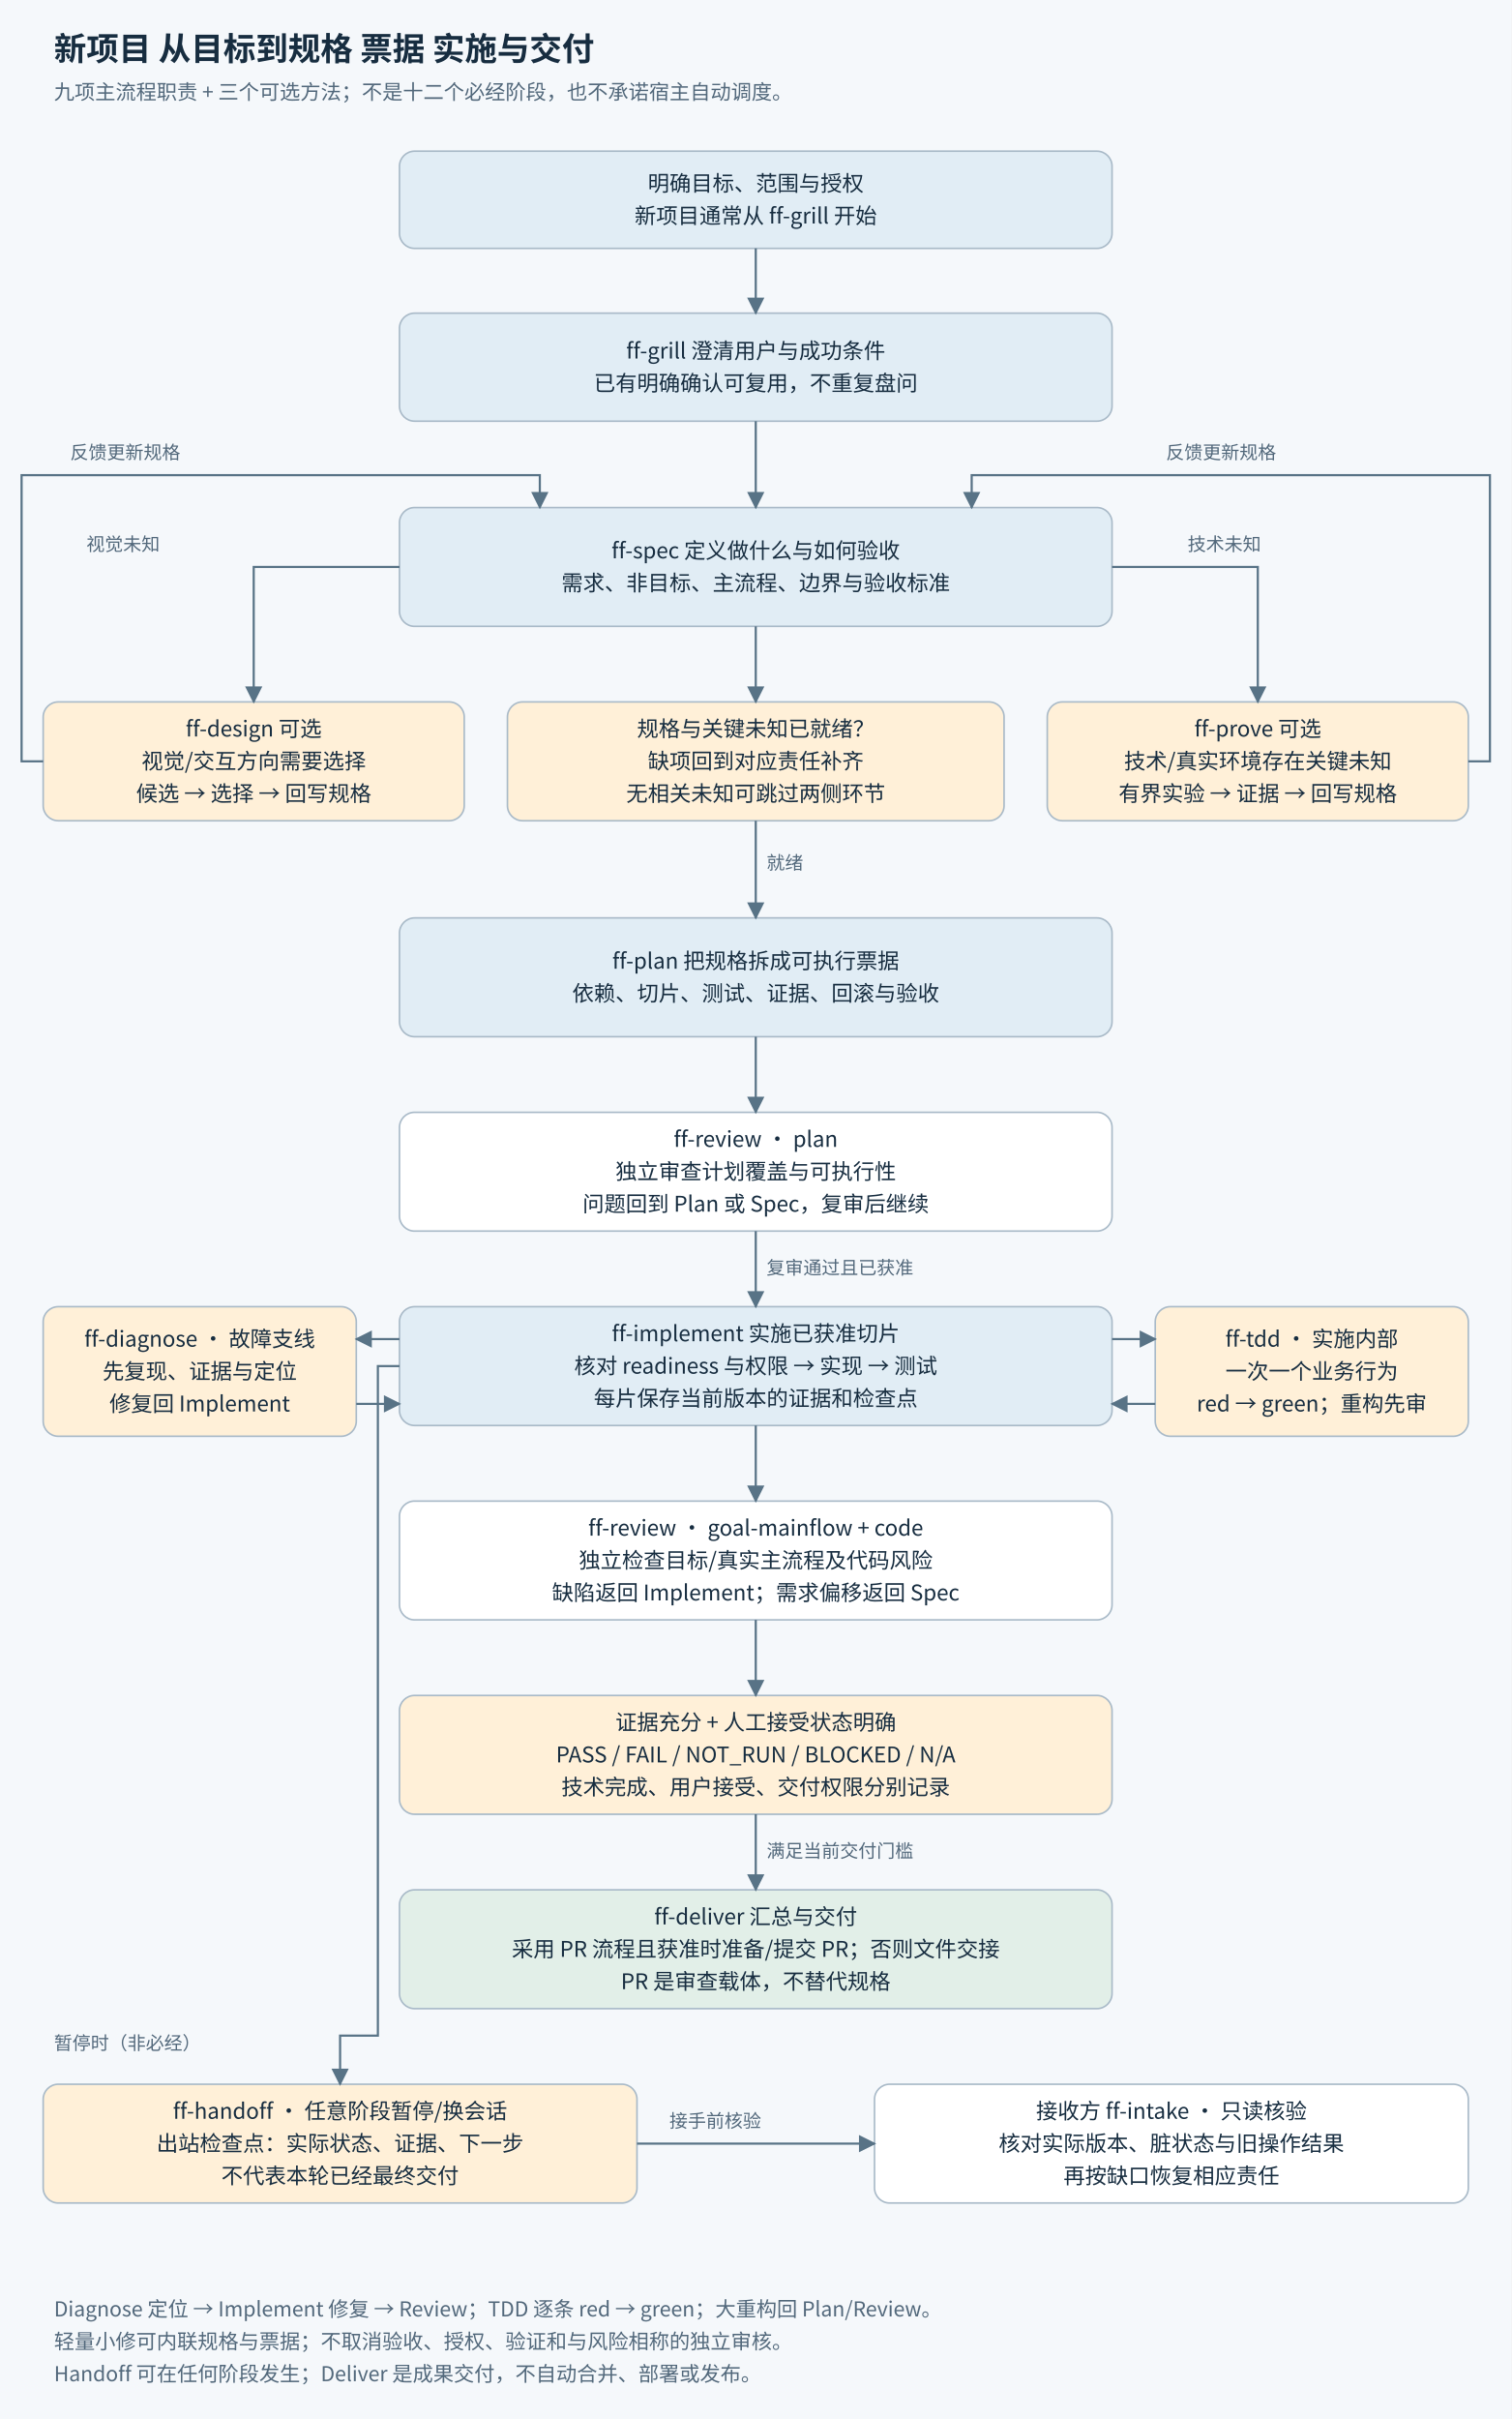
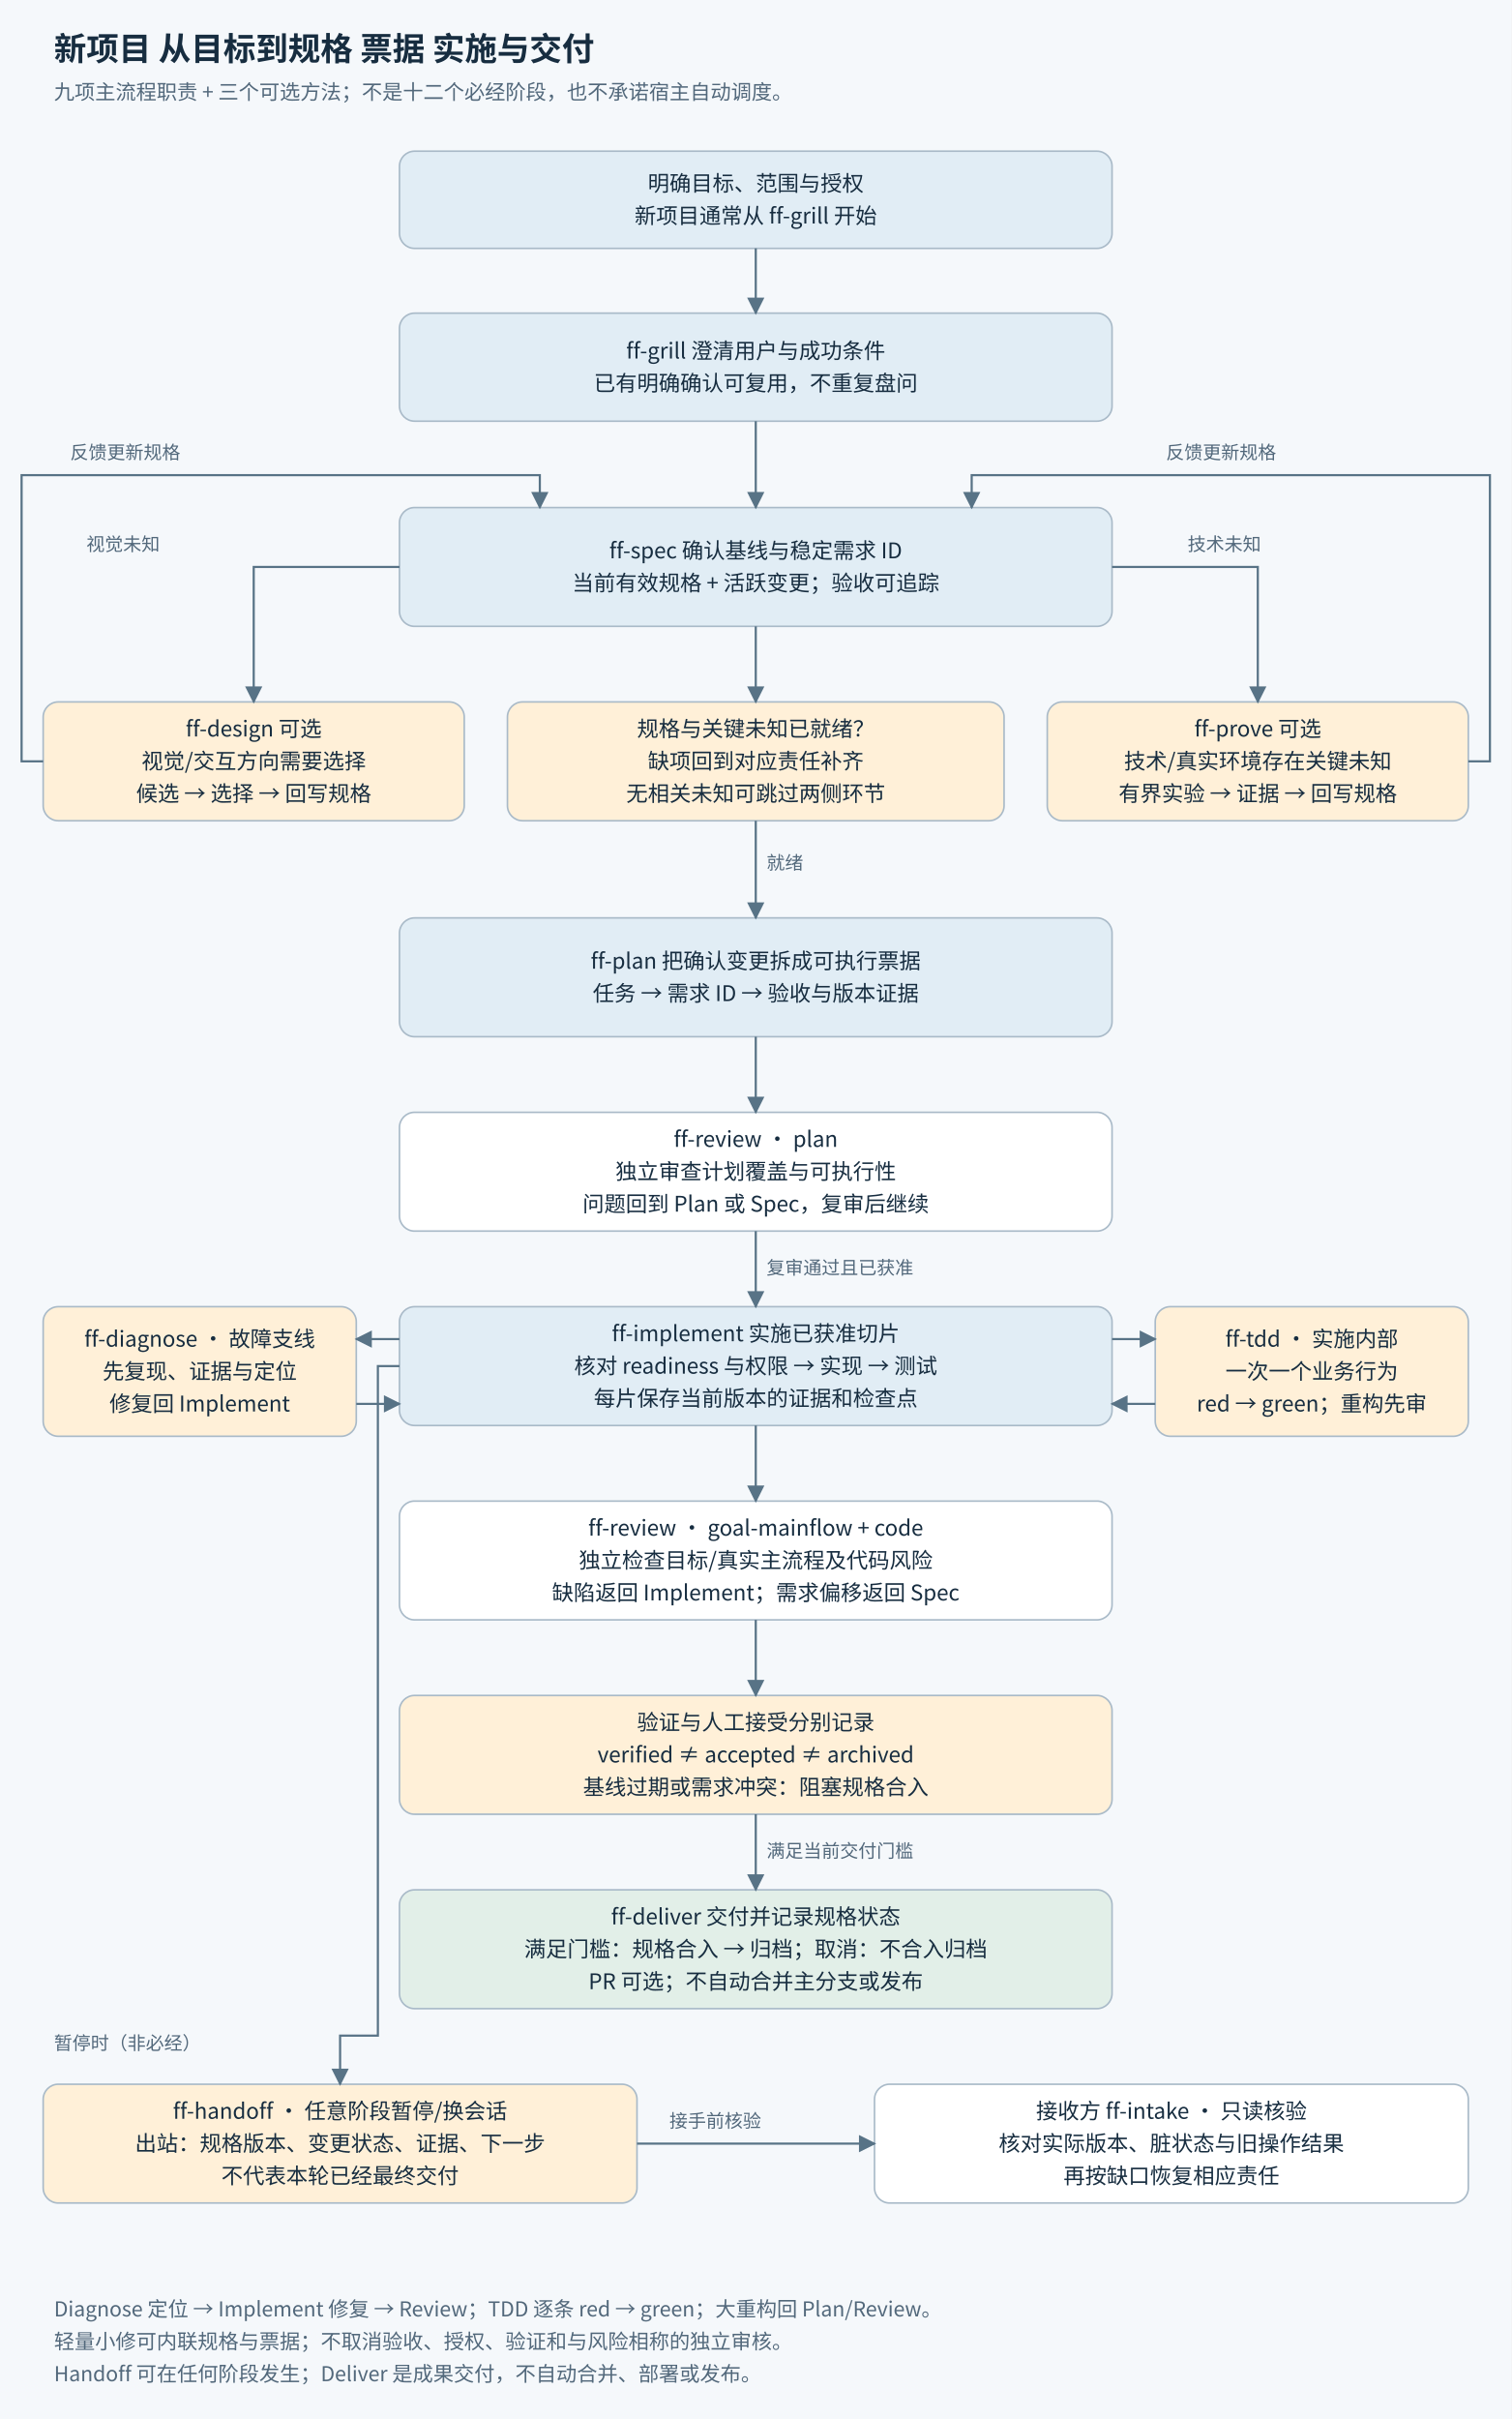
<svg xmlns="http://www.w3.org/2000/svg" width="1400" height="2240" viewBox="0 0 1400 2240" role="img" aria-label="新项目 从目标到规格 票据 实施与交付">
  <defs>
    <marker id="a" viewBox="0 0 10 10" refX="9" refY="5" markerWidth="8" markerHeight="8" orient="auto-start-reverse">
      <path d="M0 0 L10 5 L0 10Z" fill="#587386" />
    </marker>
  </defs>
  <rect width="1400" height="2240" fill="#f5f8fb" />
  <style>text{font-family:"Noto Sans CJK SC","Microsoft YaHei",sans-serif;fill:#172d40}.t{font-size:30px;font-weight:700}.s{font-size:19px;fill:#52687b}.n{font-size:20px}.e{font-size:17px;fill:#52687b}</style>
  <text x="50" y="56" class="t">新项目 从目标到规格 票据 实施与交付</text>
  <text x="50" y="92" class="s">九项主流程职责 + 三个可选方法；不是十二个必经阶段，也不承诺宿主自动调度。</text>
  <rect x="370" y="140" width="660" height="90" rx="14" fill="#e1edf5" stroke="#a9bac8" stroke-width="1.5" />
  <text x="700.0" y="177.0" text-anchor="middle" class="n">明确目标、范围与授权</text>
  <text x="700.0" y="207.0" text-anchor="middle" class="n">新项目通常从 ff-grill 开始</text>
  <rect x="370" y="290" width="660" height="100" rx="14" fill="#e1edf5" stroke="#a9bac8" stroke-width="1.5" />
  <text x="700.0" y="332.0" text-anchor="middle" class="n">ff-grill 澄清用户与成功条件</text>
  <text x="700.0" y="362.0" text-anchor="middle" class="n">已有明确确认可复用，不重复盘问</text>
  <rect x="370" y="470" width="660" height="110" rx="14" fill="#e1edf5" stroke="#a9bac8" stroke-width="1.5" />
-   <text x="700.0" y="517.0" text-anchor="middle" class="n">ff-spec 定义做什么与如何验收</text>
-   <text x="700.0" y="547.0" text-anchor="middle" class="n">需求、非目标、主流程、边界与验收标准</text>
+   <text x="700.0" y="517.0" text-anchor="middle" class="n">ff-spec 确认基线与稳定需求 ID</text>
+   <text x="700.0" y="547.0" text-anchor="middle" class="n">当前有效规格 + 活跃变更；验收可追踪</text>
  <rect x="40" y="650" width="390" height="110" rx="14" fill="#fff0d8" stroke="#a9bac8" stroke-width="1.5" />
  <text x="235.0" y="682.0" text-anchor="middle" class="n">ff-design 可选</text>
  <text x="235.0" y="712.0" text-anchor="middle" class="n">视觉/交互方向需要选择</text>
  <text x="235.0" y="742.0" text-anchor="middle" class="n">候选 → 选择 → 回写规格</text>
  <rect x="970" y="650" width="390" height="110" rx="14" fill="#fff0d8" stroke="#a9bac8" stroke-width="1.5" />
  <text x="1165.0" y="682.0" text-anchor="middle" class="n">ff-prove 可选</text>
  <text x="1165.0" y="712.0" text-anchor="middle" class="n">技术/真实环境存在关键未知</text>
  <text x="1165.0" y="742.0" text-anchor="middle" class="n">有界实验 → 证据 → 回写规格</text>
  <rect x="470" y="650" width="460" height="110" rx="14" fill="#fff0d8" stroke="#a9bac8" stroke-width="1.5" />
  <text x="700.0" y="682.0" text-anchor="middle" class="n">规格与关键未知已就绪？</text>
  <text x="700.0" y="712.0" text-anchor="middle" class="n">缺项回到对应责任补齐</text>
  <text x="700.0" y="742.0" text-anchor="middle" class="n">无相关未知可跳过两侧环节</text>
  <rect x="370" y="850" width="660" height="110" rx="14" fill="#e1edf5" stroke="#a9bac8" stroke-width="1.5" />
-   <text x="700.0" y="897.0" text-anchor="middle" class="n">ff-plan 把规格拆成可执行票据</text>
-   <text x="700.0" y="927.0" text-anchor="middle" class="n">依赖、切片、测试、证据、回滚与验收</text>
+   <text x="700.0" y="897.0" text-anchor="middle" class="n">ff-plan 把确认变更拆成可执行票据</text>
+   <text x="700.0" y="927.0" text-anchor="middle" class="n">任务 → 需求 ID → 验收与版本证据</text>
  <rect x="370" y="1030" width="660" height="110" rx="14" fill="#ffffff" stroke="#a9bac8" stroke-width="1.5" />
  <text x="700.0" y="1062.0" text-anchor="middle" class="n">ff-review · plan</text>
  <text x="700.0" y="1092.0" text-anchor="middle" class="n">独立审查计划覆盖与可执行性</text>
  <text x="700.0" y="1122.0" text-anchor="middle" class="n">问题回到 Plan 或 Spec，复审后继续</text>
  <rect x="370" y="1210" width="660" height="110" rx="14" fill="#e1edf5" stroke="#a9bac8" stroke-width="1.5" />
  <text x="700.0" y="1242.0" text-anchor="middle" class="n">ff-implement 实施已获准切片</text>
  <text x="700.0" y="1272.0" text-anchor="middle" class="n">核对 readiness 与权限 → 实现 → 测试</text>
  <text x="700.0" y="1302.0" text-anchor="middle" class="n">每片保存当前版本的证据和检查点</text>
  <rect x="370" y="1390" width="660" height="110" rx="14" fill="#ffffff" stroke="#a9bac8" stroke-width="1.5" />
  <text x="700.0" y="1422.0" text-anchor="middle" class="n">ff-review · goal-mainflow + code</text>
  <text x="700.0" y="1452.0" text-anchor="middle" class="n">独立检查目标/真实主流程及代码风险</text>
  <text x="700.0" y="1482.0" text-anchor="middle" class="n">缺陷返回 Implement；需求偏移返回 Spec</text>
  <rect x="370" y="1570" width="660" height="110" rx="14" fill="#fff0d8" stroke="#a9bac8" stroke-width="1.5" />
-   <text x="700.0" y="1602.0" text-anchor="middle" class="n">证据充分 + 人工接受状态明确</text>
-   <text x="700.0" y="1632.0" text-anchor="middle" class="n">PASS / FAIL / NOT_RUN / BLOCKED / N/A</text>
-   <text x="700.0" y="1662.0" text-anchor="middle" class="n">技术完成、用户接受、交付权限分别记录</text>
+   <text x="700.0" y="1602.0" text-anchor="middle" class="n">验证与人工接受分别记录</text>
+   <text x="700.0" y="1632.0" text-anchor="middle" class="n">verified ≠ accepted ≠ archived</text>
+   <text x="700.0" y="1662.0" text-anchor="middle" class="n">基线过期或需求冲突：阻塞规格合入</text>
  <rect x="370" y="1750" width="660" height="110" rx="14" fill="#e2efe8" stroke="#a9bac8" stroke-width="1.5" />
-   <text x="700.0" y="1782.0" text-anchor="middle" class="n">ff-deliver 汇总与交付</text>
-   <text x="700.0" y="1812.0" text-anchor="middle" class="n">采用 PR 流程且获准时准备/提交 PR；否则文件交接</text>
-   <text x="700.0" y="1842.0" text-anchor="middle" class="n">PR 是审查载体，不替代规格</text>
+   <text x="700.0" y="1782.0" text-anchor="middle" class="n">ff-deliver 交付并记录规格状态</text>
+   <text x="700.0" y="1812.0" text-anchor="middle" class="n">满足门槛：规格合入 → 归档；取消：不合入归档</text>
+   <text x="700.0" y="1842.0" text-anchor="middle" class="n">PR 可选；不自动合并主分支或发布</text>
  <rect x="40" y="1210" width="290" height="120" rx="14" fill="#fff0d8" stroke="#a9bac8" stroke-width="1.5" />
  <text x="185.0" y="1247.0" text-anchor="middle" class="n">ff-diagnose · 故障支线</text>
  <text x="185.0" y="1277.0" text-anchor="middle" class="n">先复现、证据与定位</text>
  <text x="185.0" y="1307.0" text-anchor="middle" class="n">修复回 Implement</text>
  <rect x="1070" y="1210" width="290" height="120" rx="14" fill="#fff0d8" stroke="#a9bac8" stroke-width="1.5" />
  <text x="1215.0" y="1247.0" text-anchor="middle" class="n">ff-tdd · 实施内部</text>
  <text x="1215.0" y="1277.0" text-anchor="middle" class="n">一次一个业务行为</text>
  <text x="1215.0" y="1307.0" text-anchor="middle" class="n">red → green；重构先审</text>
  <rect x="40" y="1930" width="550" height="110" rx="14" fill="#fff0d8" stroke="#a9bac8" stroke-width="1.5" />
  <text x="315.0" y="1962.0" text-anchor="middle" class="n">ff-handoff · 任意阶段暂停/换会话</text>
-   <text x="315.0" y="1992.0" text-anchor="middle" class="n">出站检查点：实际状态、证据、下一步</text>
+   <text x="315.0" y="1992.0" text-anchor="middle" class="n">出站：规格版本、变更状态、证据、下一步</text>
  <text x="315.0" y="2022.0" text-anchor="middle" class="n">不代表本轮已经最终交付</text>
  <rect x="810" y="1930" width="550" height="110" rx="14" fill="#ffffff" stroke="#a9bac8" stroke-width="1.5" />
  <text x="1085.0" y="1962.0" text-anchor="middle" class="n">接收方 ff-intake · 只读核验</text>
  <text x="1085.0" y="1992.0" text-anchor="middle" class="n">核对实际版本、脏状态与旧操作结果</text>
  <text x="1085.0" y="2022.0" text-anchor="middle" class="n">再按缺口恢复相应责任</text>
  <polyline points="700,230 700,290" fill="none" stroke="#587386" stroke-width="2" marker-end="url(#a)" />
  <polyline points="700,390 700,470" fill="none" stroke="#587386" stroke-width="2" marker-end="url(#a)" />
  <polyline points="700,580 700,650" fill="none" stroke="#587386" stroke-width="2" marker-end="url(#a)" />
  <polyline points="370,525 235,525 235,650" fill="none" stroke="#587386" stroke-width="2" marker-end="url(#a)" />
  <text x="80" y="510" class="e">视觉未知</text>
  <polyline points="1030,525 1165,525 1165,650" fill="none" stroke="#587386" stroke-width="2" marker-end="url(#a)" />
  <text x="1100" y="510" class="e">技术未知</text>
  <polyline points="40,705 20,705 20,440 500,440 500,470" fill="none" stroke="#587386" stroke-width="2" marker-end="url(#a)" />
  <text x="65" y="425" class="e">反馈更新规格</text>
  <polyline points="1360,705 1380,705 1380,440 900,440 900,470" fill="none" stroke="#587386" stroke-width="2" marker-end="url(#a)" />
  <text x="1080" y="425" class="e">反馈更新规格</text>
  <polyline points="700,760 700,850" fill="none" stroke="#587386" stroke-width="2" marker-end="url(#a)" />
  <text x="710" y="805" class="e">就绪</text>
  <polyline points="700,960 700,1030" fill="none" stroke="#587386" stroke-width="2" marker-end="url(#a)" />
  <polyline points="700,1140 700,1210" fill="none" stroke="#587386" stroke-width="2" marker-end="url(#a)" />
  <text x="710" y="1180" class="e">复审通过且已获准</text>
  <polyline points="700,1320 700,1390" fill="none" stroke="#587386" stroke-width="2" marker-end="url(#a)" />
  <polyline points="700,1500 700,1570" fill="none" stroke="#587386" stroke-width="2" marker-end="url(#a)" />
  <polyline points="700,1680 700,1750" fill="none" stroke="#587386" stroke-width="2" marker-end="url(#a)" />
  <text x="710" y="1720" class="e">满足当前交付门槛</text>
  <polyline points="370,1240 330,1240" fill="none" stroke="#587386" stroke-width="2" marker-end="url(#a)" />
  <polyline points="330,1300 370,1300" fill="none" stroke="#587386" stroke-width="2" marker-end="url(#a)" />
  <polyline points="1030,1240 1070,1240" fill="none" stroke="#587386" stroke-width="2" marker-end="url(#a)" />
  <polyline points="1070,1300 1030,1300" fill="none" stroke="#587386" stroke-width="2" marker-end="url(#a)" />
  <polyline points="370,1265 350,1265 350,1885 315,1885 315,1930" fill="none" stroke="#587386" stroke-width="2" marker-end="url(#a)" />
  <text x="50" y="1898" class="e">暂停时（非必经）</text>
  <polyline points="590,1985 810,1985" fill="none" stroke="#587386" stroke-width="2" marker-end="url(#a)" />
  <text x="620" y="1970" class="e">接手前核验</text>
  <text x="50" y="2145" class="s">Diagnose 定位 → Implement 修复 → Review；TDD 逐条 red → green；大重构回 Plan/Review。</text>
  <text x="50" y="2175" class="s">轻量小修可内联规格与票据；不取消验收、授权、验证和与风险相称的独立审核。</text>
  <text x="50" y="2205" class="s">Handoff 可在任何阶段发生；Deliver 是成果交付，不自动合并、部署或发布。</text>
</svg>
